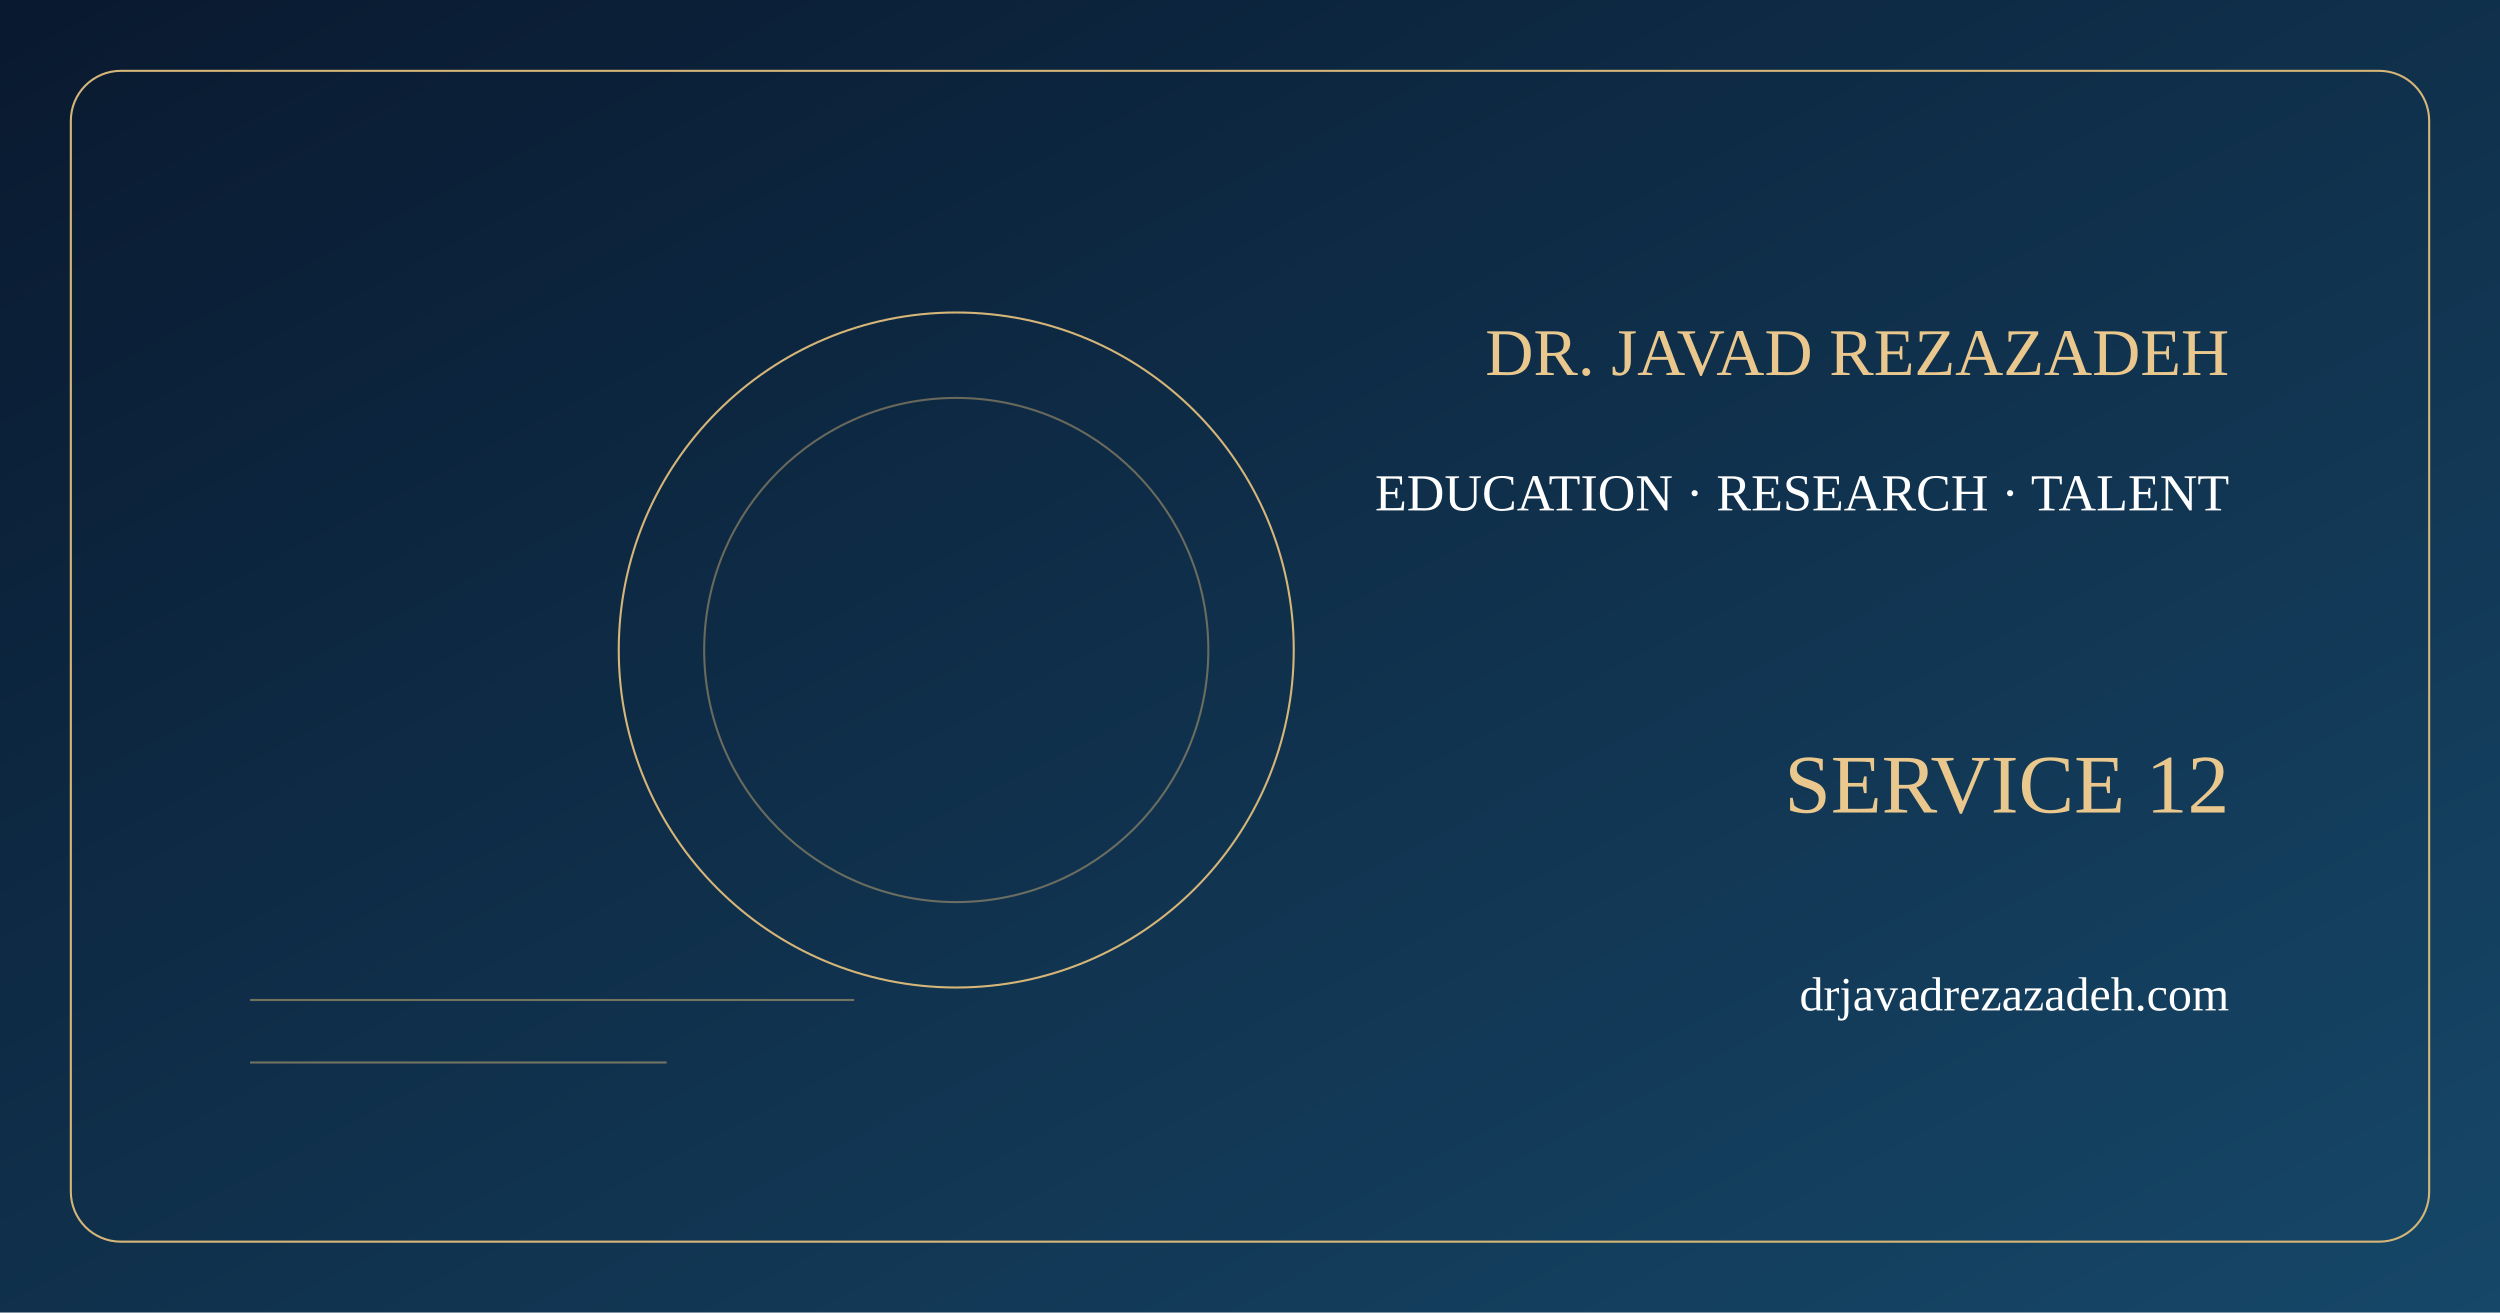
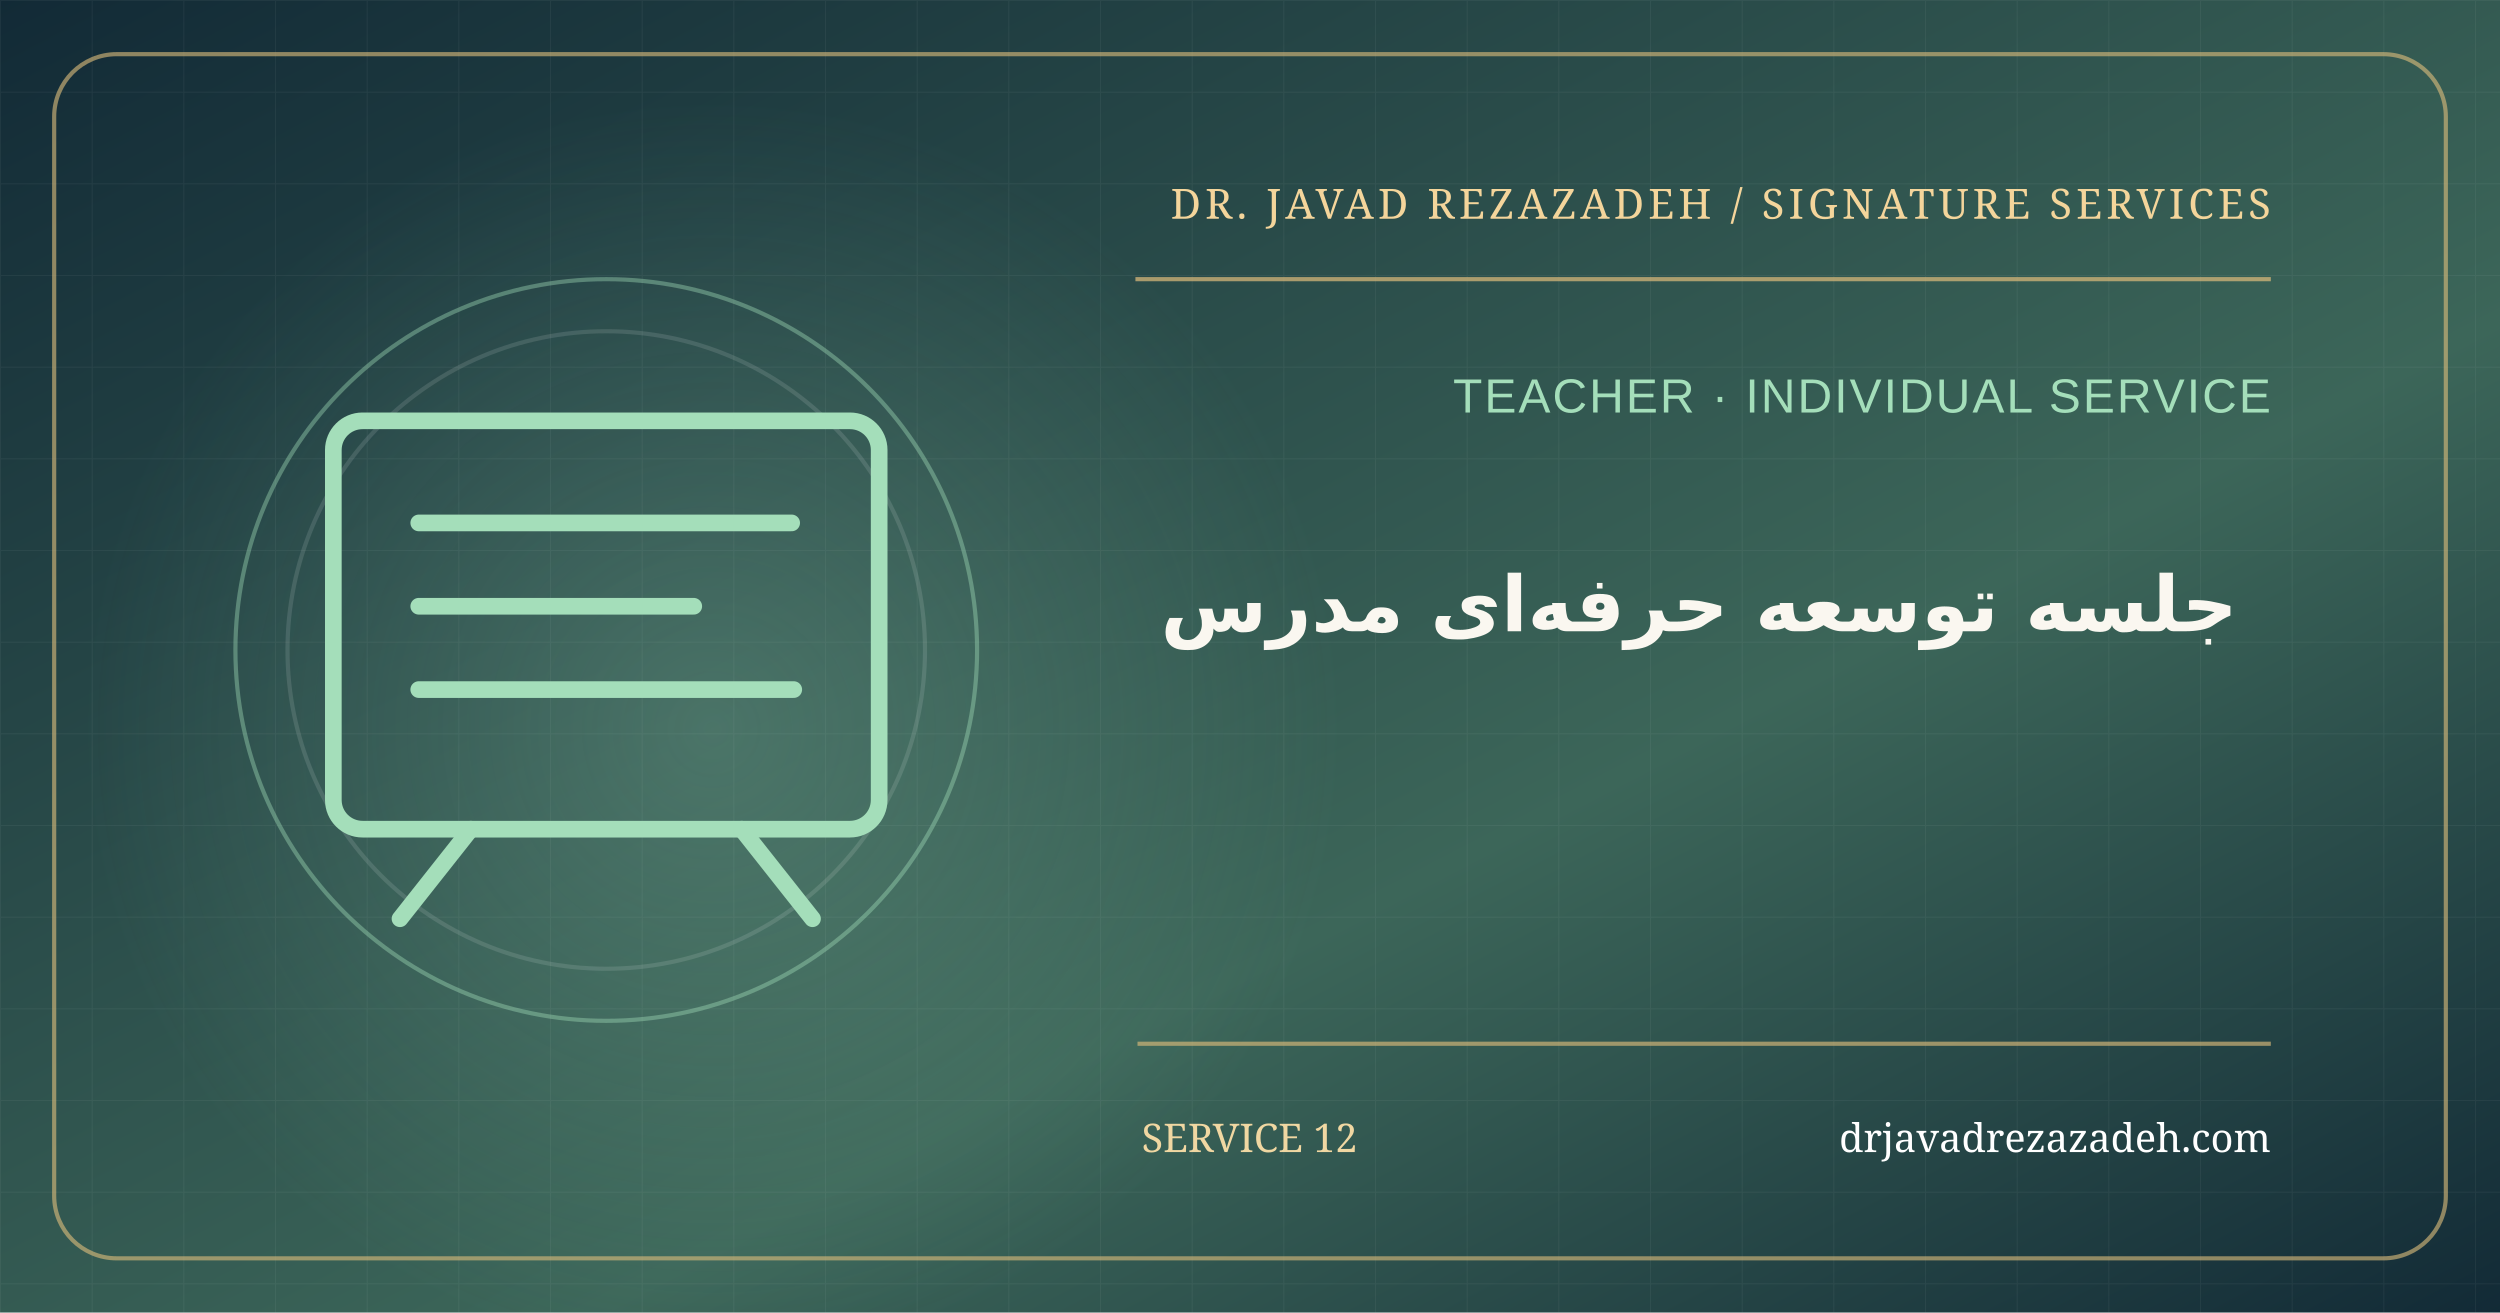
- <svg xmlns="http://www.w3.org/2000/svg" viewBox="0 0 1200 630">
+ <svg xmlns="http://www.w3.org/2000/svg" width="1200" height="630" viewBox="0 0 1200 630" role="img" aria-labelledby="title description">
  <defs>
-     <linearGradient id="a" x2="1" y2="1">
-       <stop stop-color="#09192f" />
-       <stop offset="1" stop-color="#164768" />
+     <linearGradient id="bg" x1="0" y1="0" x2="1" y2="1">
+       <stop stop-color="#122a36" />
+       <stop offset=".62" stop-color="#3c6659" />
+       <stop offset="1" stop-color="#122a36" />
    </linearGradient>
+     <radialGradient id="glow">
+       <stop stop-color="#a4deba" stop-opacity=".24" />
+       <stop offset="1" stop-color="#a4deba" stop-opacity="0" />
+     </radialGradient>
+     <pattern id="mesh" width="44" height="44" patternUnits="userSpaceOnUse">
+       <path d="M44 0H0V44" fill="none" stroke="#fff" stroke-opacity=".05" />
+     </pattern>
  </defs>
-   <rect width="1200" height="630" fill="url(#a)" />
-   <g fill="none" stroke="#d6b678">
-     <rect x="34" y="34" width="1132" height="562" rx="24" />
-     <circle cx="459" cy="312" r="162" />
-     <circle cx="459" cy="312" r="121" opacity=".45" />
-     <path d="M120 480h290M120 510h200" opacity=".5" />
+   <rect width="1200" height="630" fill="url(#bg)" />
+   <rect width="1200" height="630" fill="url(#mesh)" />
+   <circle cx="342" cy="350" r="300" fill="url(#glow)" />
+   <rect x="26" y="26" width="1148" height="578" rx="30" fill="none" stroke="#dabb7b" stroke-opacity=".62" stroke-width="2" />
+   <circle cx="291" cy="312" r="178" fill="none" stroke="#a4deba" stroke-opacity=".4" stroke-width="2" />
+   <circle cx="291" cy="312" r="153" fill="none" stroke="#fff" stroke-opacity=".12" stroke-width="2" />
+   <g transform="translate(291 312)" stroke="#a4deba" fill="none" stroke-width="8" stroke-linecap="round" stroke-linejoin="round">
+     <rect x="-131" y="-110" width="262" height="196" rx="14" />
+     <path d="M-90-61H89M-90-21H42M-90 19H90M-65 86l-34 43M65 86l34 43" />
  </g>
-   <text x="1070" y="180" fill="#eac88d" font-size="32" text-anchor="end">DR. JAVAD REZAZADEH</text>
-   <text x="1070" y="245" fill="white" font-size="25" text-anchor="end">EDUCATION · RESEARCH · TALENT</text>
-   <text x="1070" y="390" fill="#eac88d" font-size="40" text-anchor="end">SERVICE 12</text>
-   <text x="1070" y="485" fill="white" font-size="23" text-anchor="end">drjavadrezazadeh.com</text>
+   <path d="M545 134h545" stroke="#dbba7a" stroke-width="2" stroke-opacity=".72" />
+   <text x="1090" y="105" fill="#f4d59b" text-anchor="end" font-family="Georgia,serif" font-size="20" letter-spacing="2">DR. JAVAD REZAZADEH  /  SIGNATURE SERVICES</text>
+   <text x="1090" y="198" fill="#a4deba" text-anchor="end" font-size="23" font-family="Arial,sans-serif" letter-spacing="1">TEACHER  ·  INDIVIDUAL SERVICE</text>
+   <text x="1074" y="303" text-anchor="start" direction="rtl" font-family="Tahoma,Arial,sans-serif" font-weight="700" font-size="37" fill="#faf7f0">جلسه توسعه حرفه‌ای مدرس</text>
+   <path d="M546 501h544" stroke="#dbba7a" stroke-opacity=".65" stroke-width="2" />
+   <text x="1090" y="553" text-anchor="end" fill="#ffffff" font-family="Georgia,serif" font-size="19">drjavadrezazadeh.com</text>
+   <text x="548" y="553" fill="#f0d7a2" font-size="19" font-family="Georgia,serif">SERVICE 12</text>
</svg>
